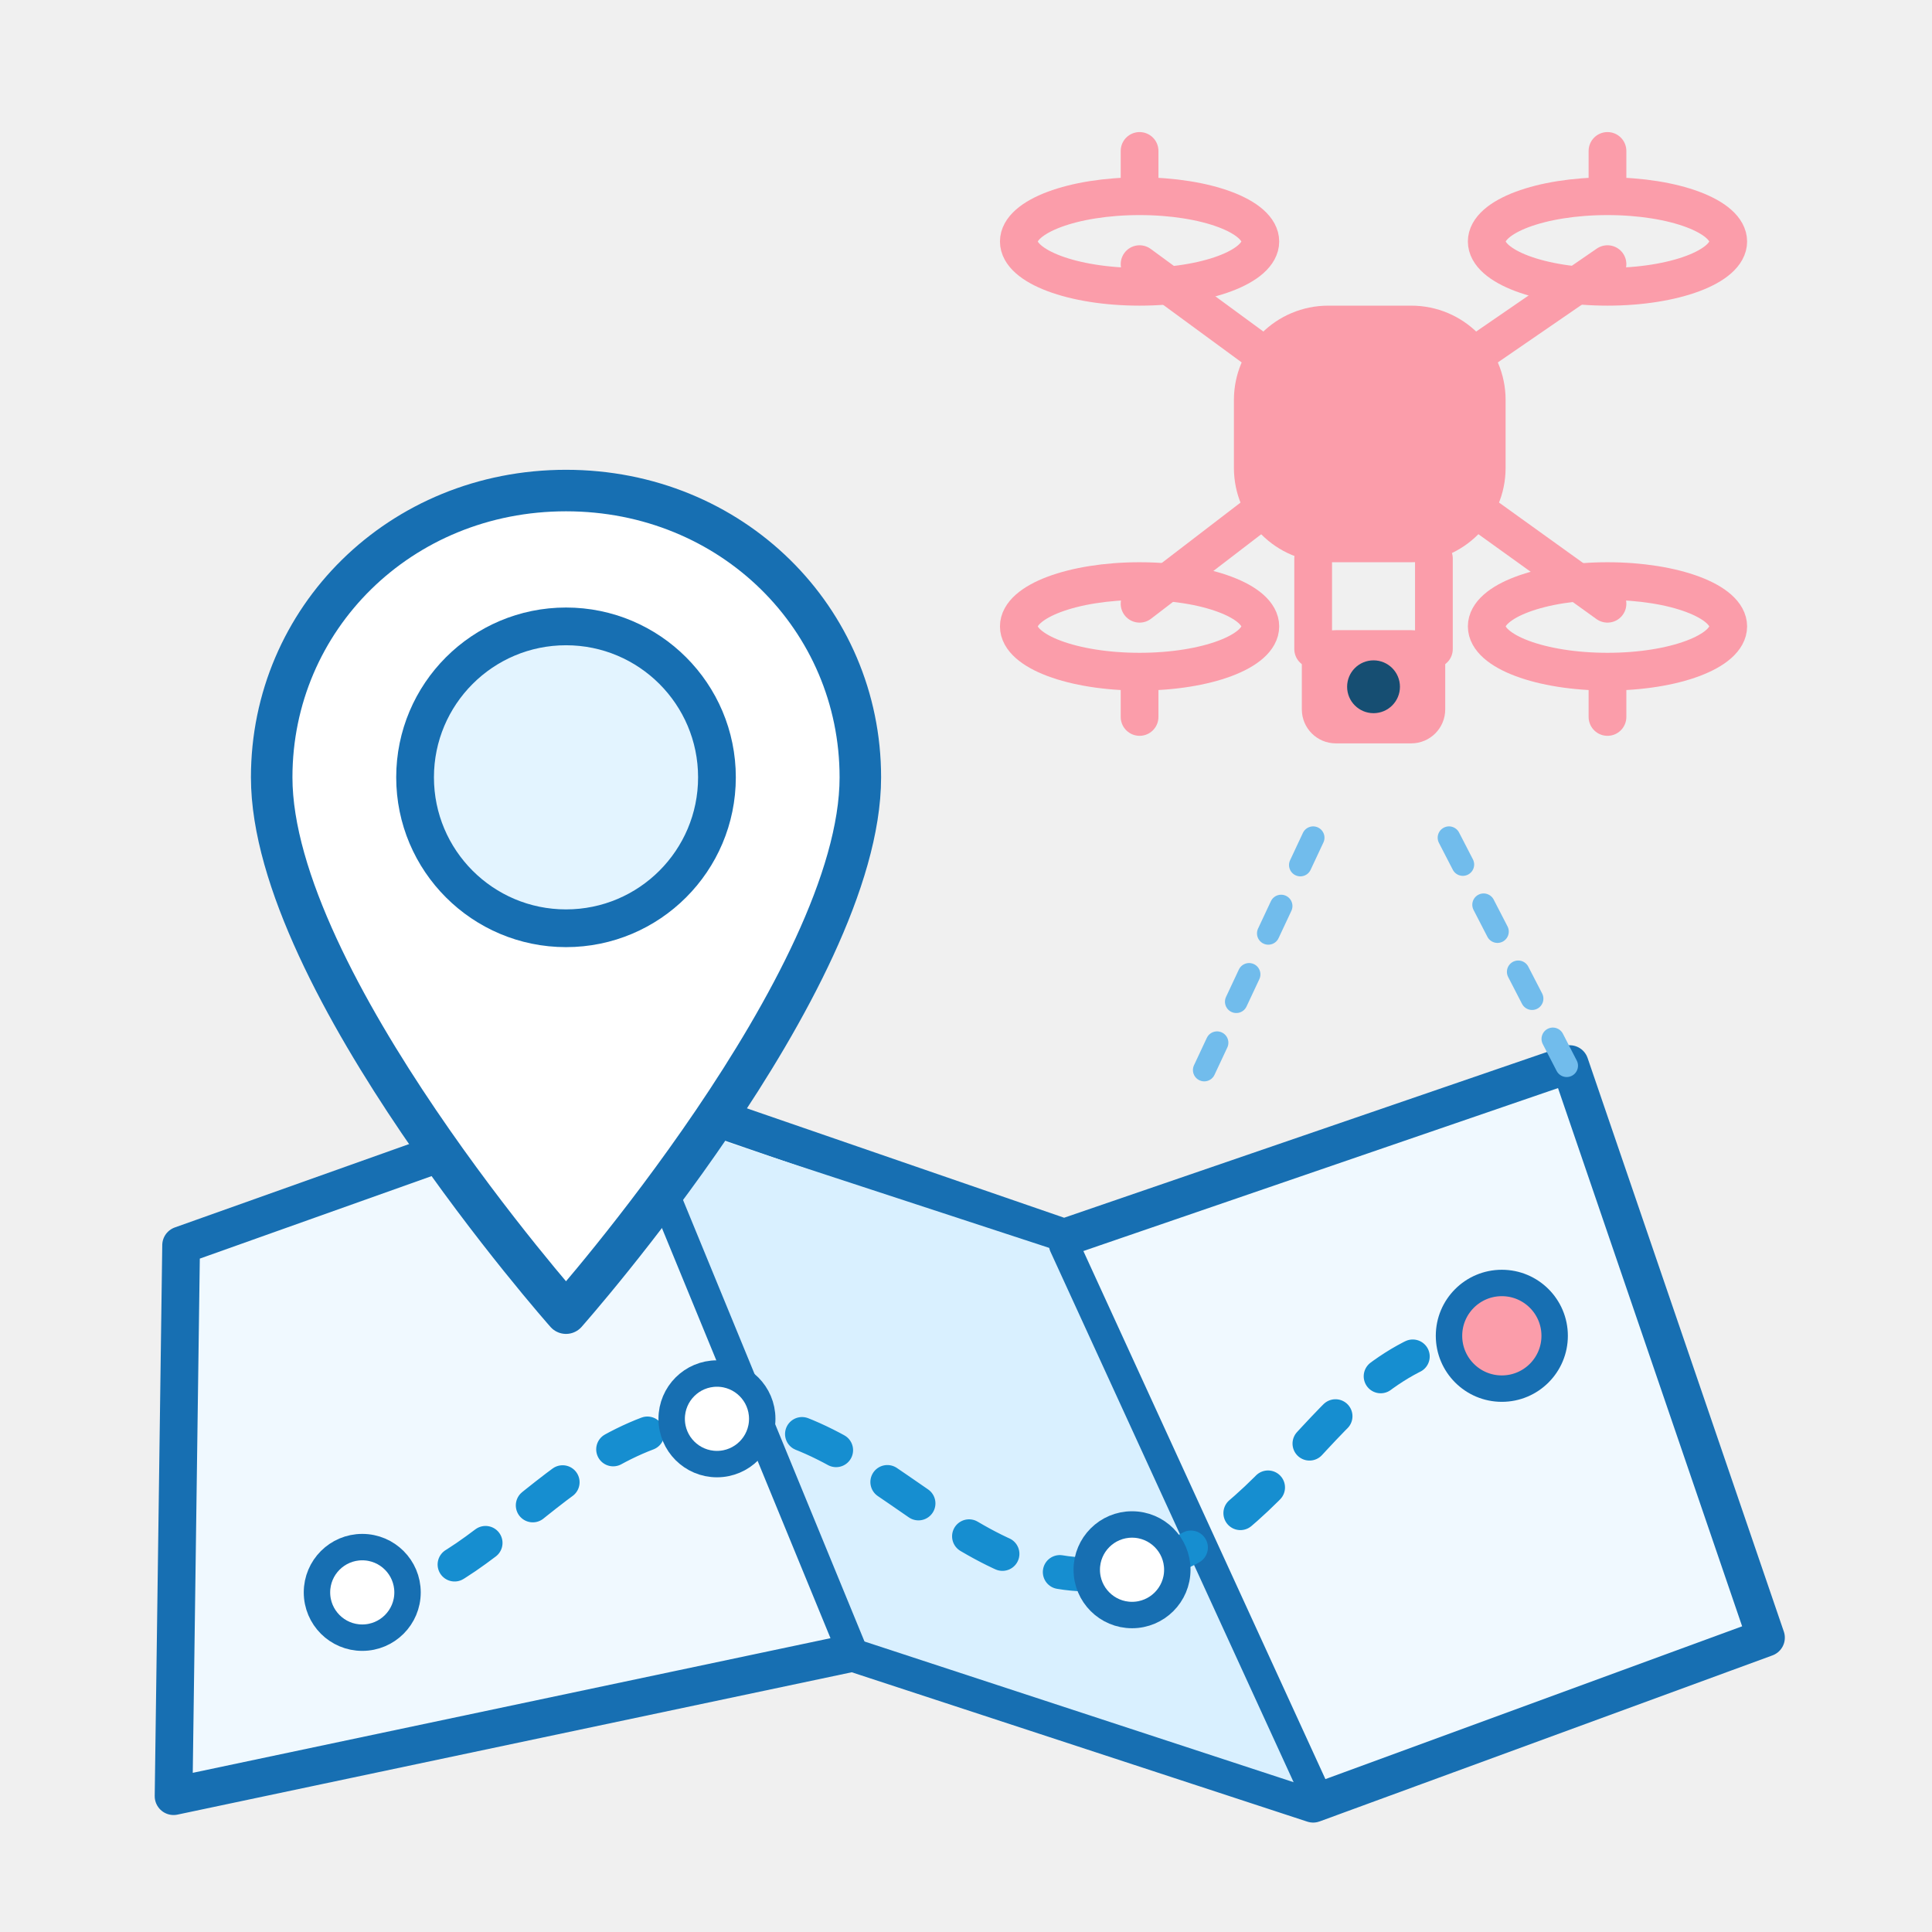
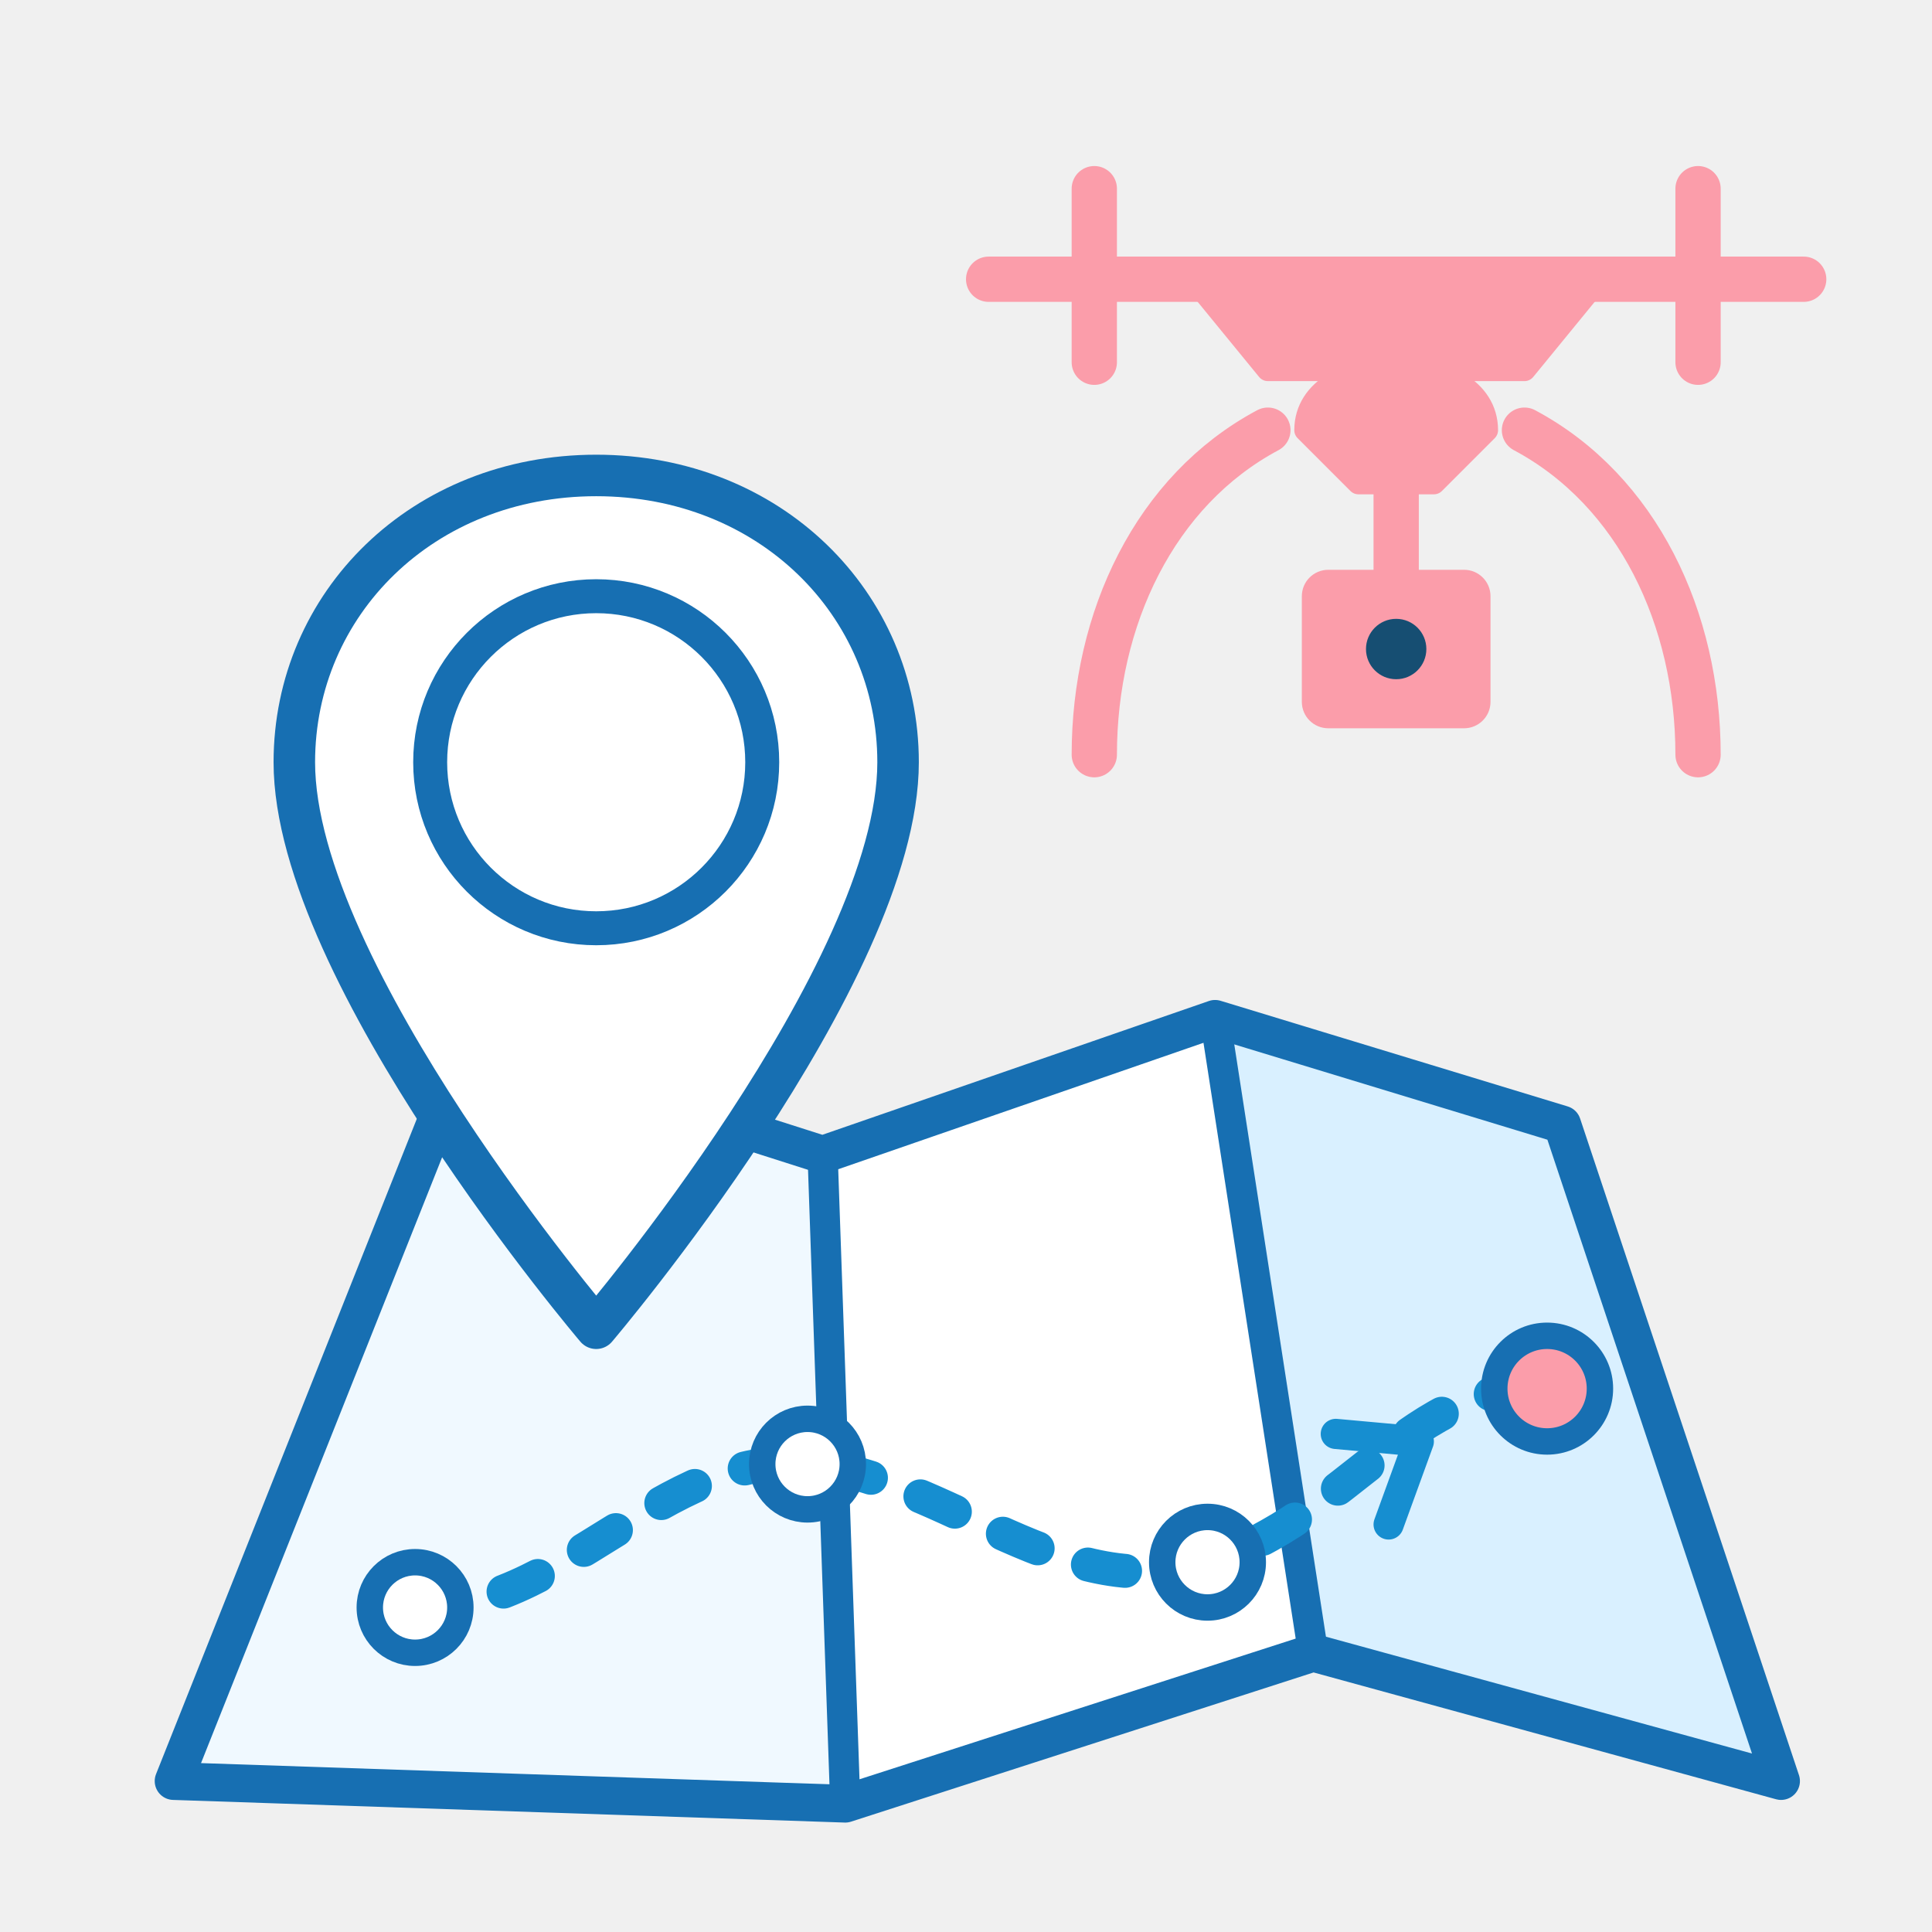
<svg xmlns="http://www.w3.org/2000/svg" width="256" height="256" viewBox="0 0 256 256" fill="none" role="img" aria-labelledby="title desc">
  <g stroke-linecap="round" stroke-linejoin="round">
-     <path d="M24 165L83 144L141 164L208 141L234 217L174 239L113 219L23 238Z" fill="#F0F9FF" stroke="#176FB2" stroke-width="5" />
-     <path d="M83 147L113 217L174 237L141 166Z" fill="#D9F0FF" />
-     <path d="M83 146L113 219M141 165L174 237" stroke="#176FB2" stroke-width="4" />
-     <path d="M48 211C64 212 74 189 95 188S128 213 150 208S176 177 199 177" stroke="#168ED0" stroke-width="4.5" stroke-dasharray="5 8" />
-     <circle cx="48" cy="211" r="6" fill="#FFFFFF" stroke="#176FB2" stroke-width="3.5" />
-     <circle cx="95" cy="188" r="6" fill="#FFFFFF" stroke="#176FB2" stroke-width="3.5" />
-     <circle cx="150" cy="208" r="6" fill="#FFFFFF" stroke="#176FB2" stroke-width="3.5" />
-     <circle cx="199" cy="177" r="7" fill="#FB9DAA" stroke="#176FB2" stroke-width="3.5" />
-     <path d="M75 65C53 65 36 82 36 103C36 130 75 174 75 174S114 130 114 103C114 82 97 65 75 65Z" fill="#FFFFFF" stroke="#176FB2" stroke-width="5.5" />
-     <circle cx="75" cy="103" r="20" fill="#E3F4FF" stroke="#176FB2" stroke-width="5" />
-     <g stroke="#FB9DAA" stroke-width="5">
-       <path d="M181 57L151 35M181 57L213 35M181 57L151 80M181 57L213 80" />
-       <ellipse cx="151" cy="32" rx="16" ry="6" />
-       <ellipse cx="213" cy="32" rx="16" ry="6" />
-       <ellipse cx="151" cy="83" rx="16" ry="6" />
-       <ellipse cx="213" cy="83" rx="16" ry="6" />
-       <path d="M151 25V20M213 25V20M151 90V95M213 90V95" />
-       <rect x="166" y="43" width="31" height="29" rx="10" fill="#FB9DAA" />
-       <path d="M174 74V86M190 74V86" />
-       <rect x="174" y="85" width="16" height="12" rx="3" fill="#FB9DAA" stroke-width="3" />
+     <path d="M23 236L62 138L109 153L161 135L207 149L236 236L174 219L112 239Z" fill="#F0F9FF" />
+     <path d="M109 153L161 135L174 219L112 239Z" fill="#FFFFFF" />
+     <path d="M161 135L207 149L236 236L174 219Z" fill="#D9F0FF" />
+     <path d="M23 236L62 138L109 153L161 135L207 149L236 236L174 219L112 239Z" stroke="#176FB2" stroke-width="5" />
+     <path d="M109 153L112 239M161 135L174 219" stroke="#176FB2" stroke-width="4" />
+     <path d="M55 213C74 214 88 192 107 194S141 213 160 207S187 183 205 184" stroke="#168ED0" stroke-width="4.5" stroke-dasharray="5 7" />
+     <path d="M177 190L188 191L184 202" stroke="#168ED0" stroke-width="4" />
+     <circle cx="55" cy="213" r="6" fill="#FFFFFF" stroke="#176FB2" stroke-width="3.5" />
+     <circle cx="107" cy="194" r="6" fill="#FFFFFF" stroke="#176FB2" stroke-width="3.5" />
+     <circle cx="160" cy="207" r="6" fill="#FFFFFF" stroke="#176FB2" stroke-width="3.5" />
+     <circle cx="205" cy="184" r="7" fill="#FB9DAA" stroke="#176FB2" stroke-width="3.5" />
+     <path d="M79 63C56 63 39 80 39 101C39 129 79 176 79 176S119 129 119 101C119 80 102 63 79 63Z" fill="#FFFFFF" stroke="#176FB2" stroke-width="5.5" />
+     <circle cx="79" cy="101" r="22" fill="#FFFFFF" stroke="#176FB2" stroke-width="4.5" />
+     <g stroke="#FB9DAA" stroke-width="6">
+       <path d="M131 37H239M145 25V48M225 25V48" />
+       <path d="M159 38H211L202 49H168Z" fill="#FB9DAA" stroke-width="3" />
+       <path d="M168 57C153 65 145 82 145 100M202 57C217 65 225 82 225 100" />
+       <path d="M173 57C173 46 197 46 197 57L190 64H180Z" fill="#FB9DAA" stroke-width="3" />
+       <path d="M185 63V78" />
+       <rect x="174" y="77" width="22" height="18" rx="2" fill="#FB9DAA" stroke-width="3" />
    </g>
-     <circle cx="182" cy="91" r="3.5" fill="#164E72" />
-     <path d="M174 111L159 143M192 111L208 142" stroke="#71BCEC" stroke-width="3" stroke-dasharray="4 6" />
+     <circle cx="185" cy="86" r="4" fill="#164E72" />
  </g>
</svg>
